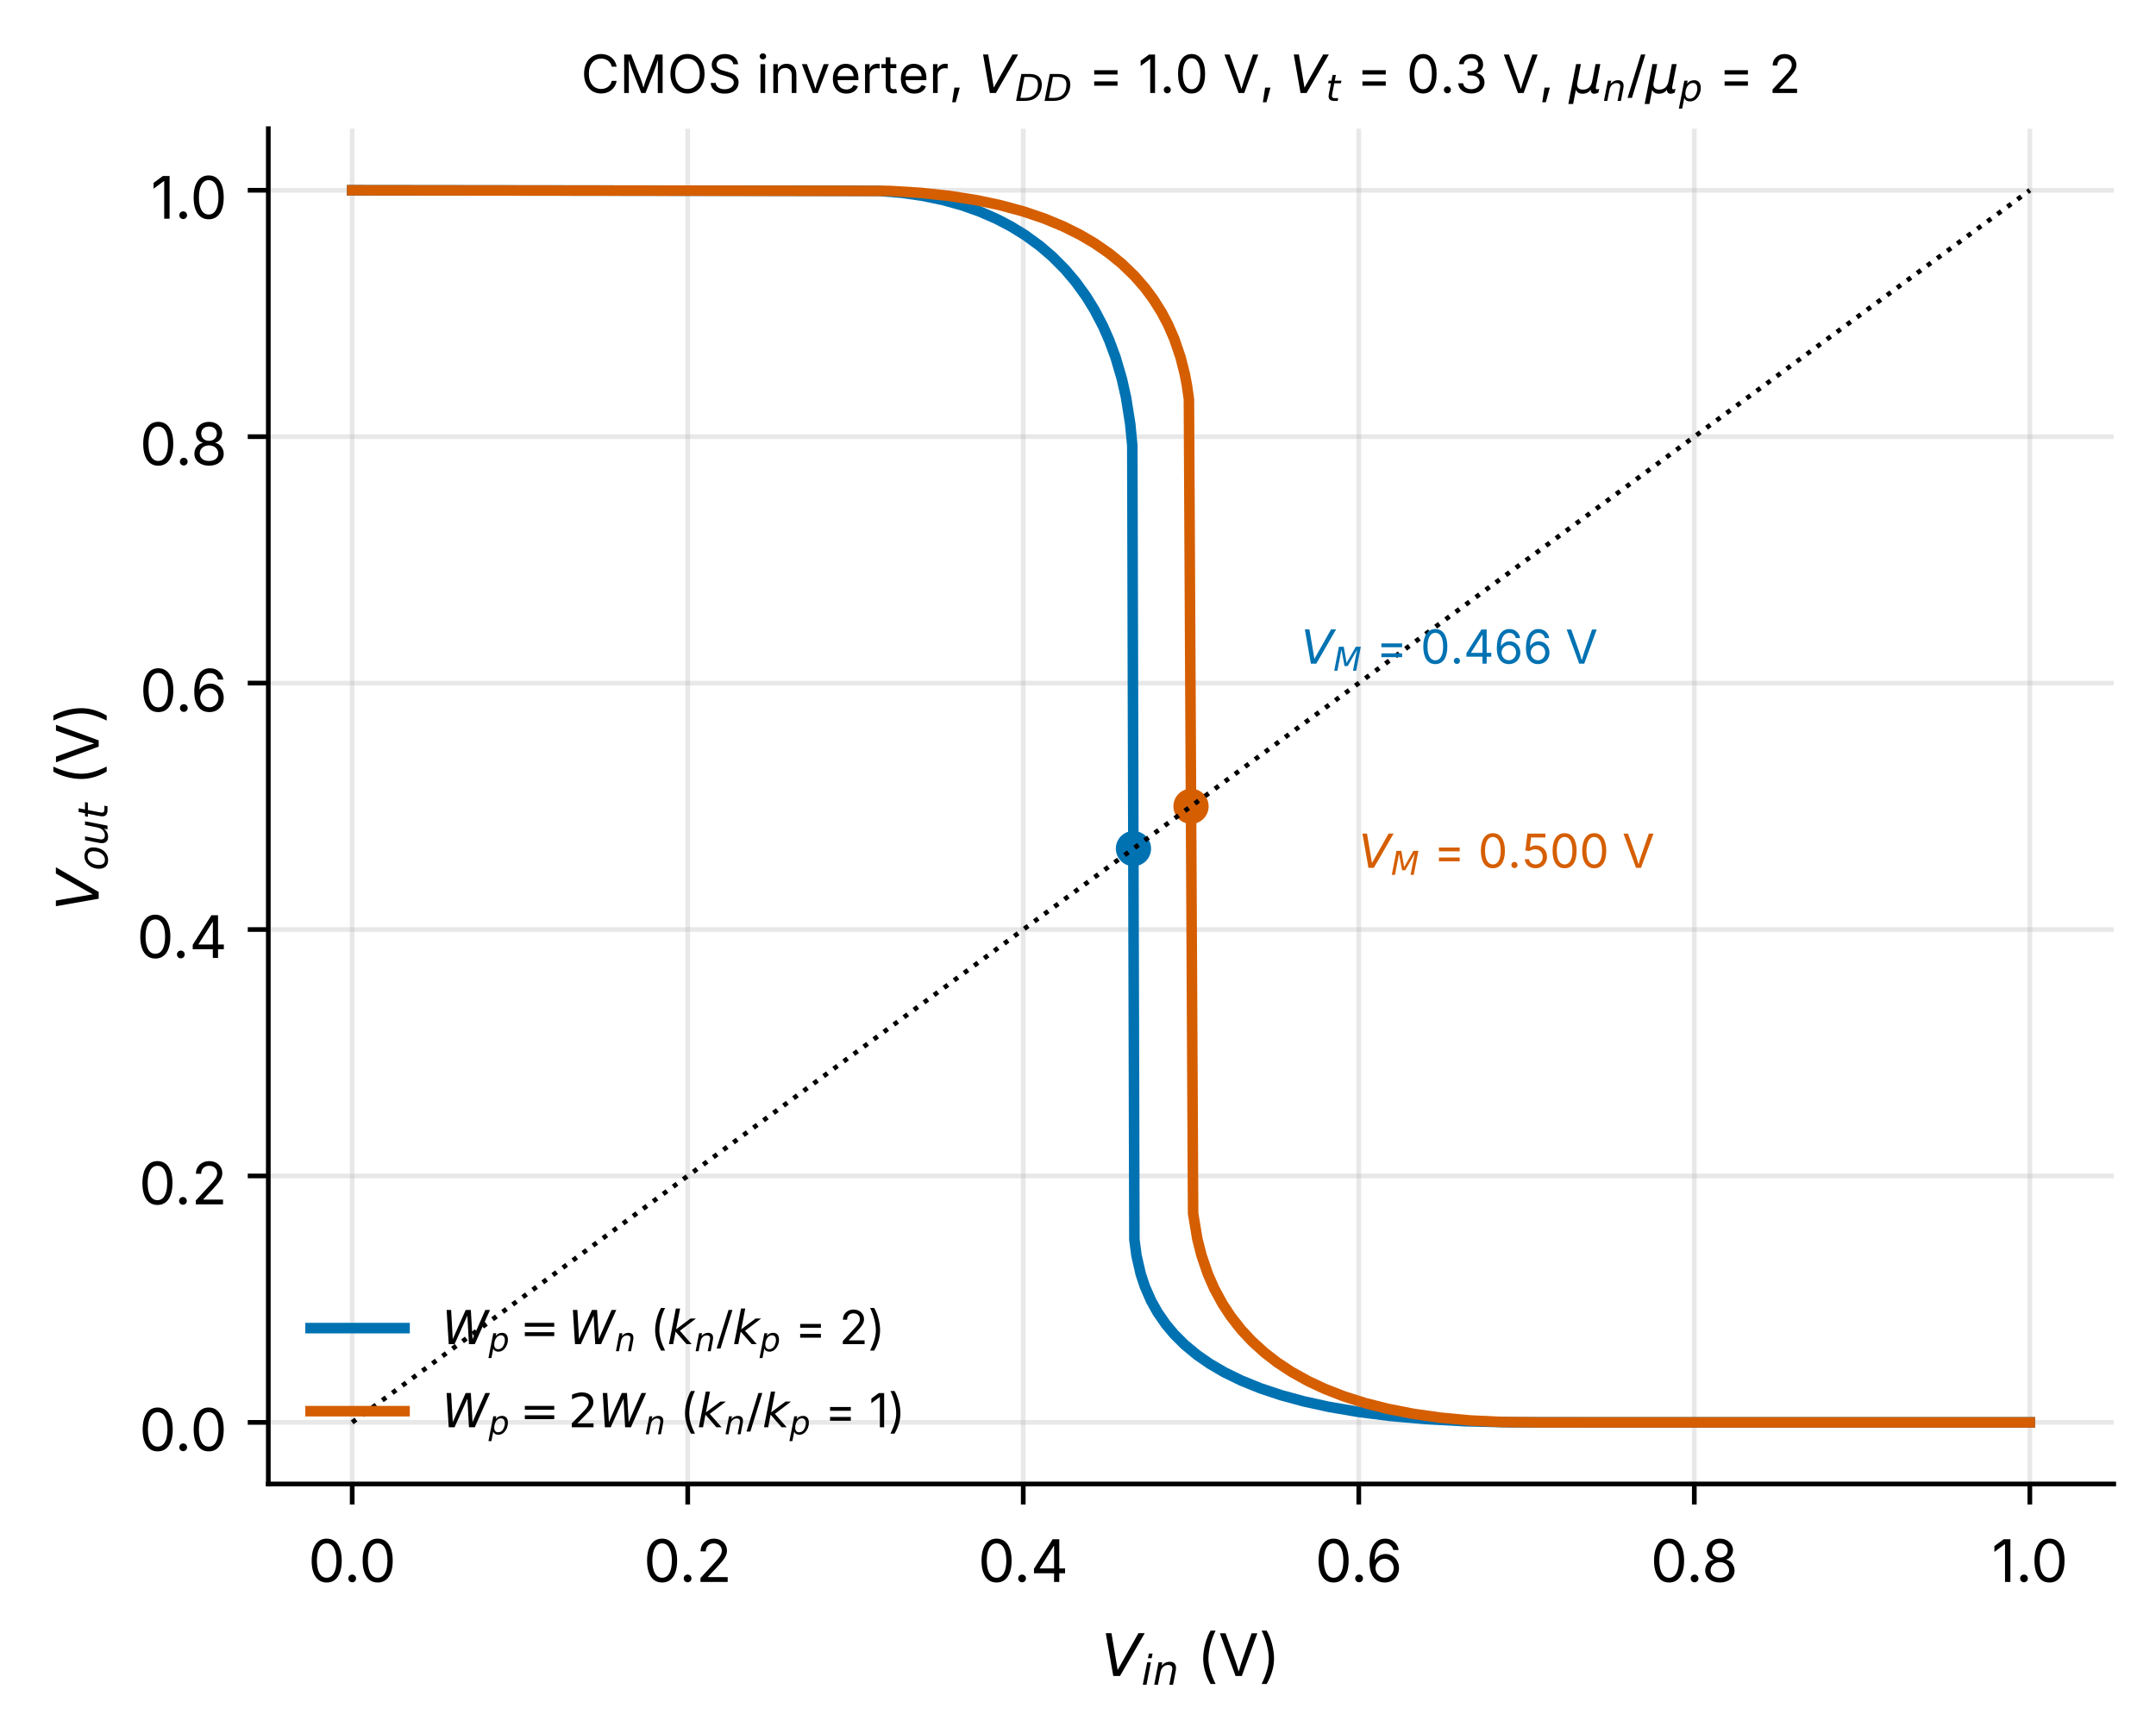
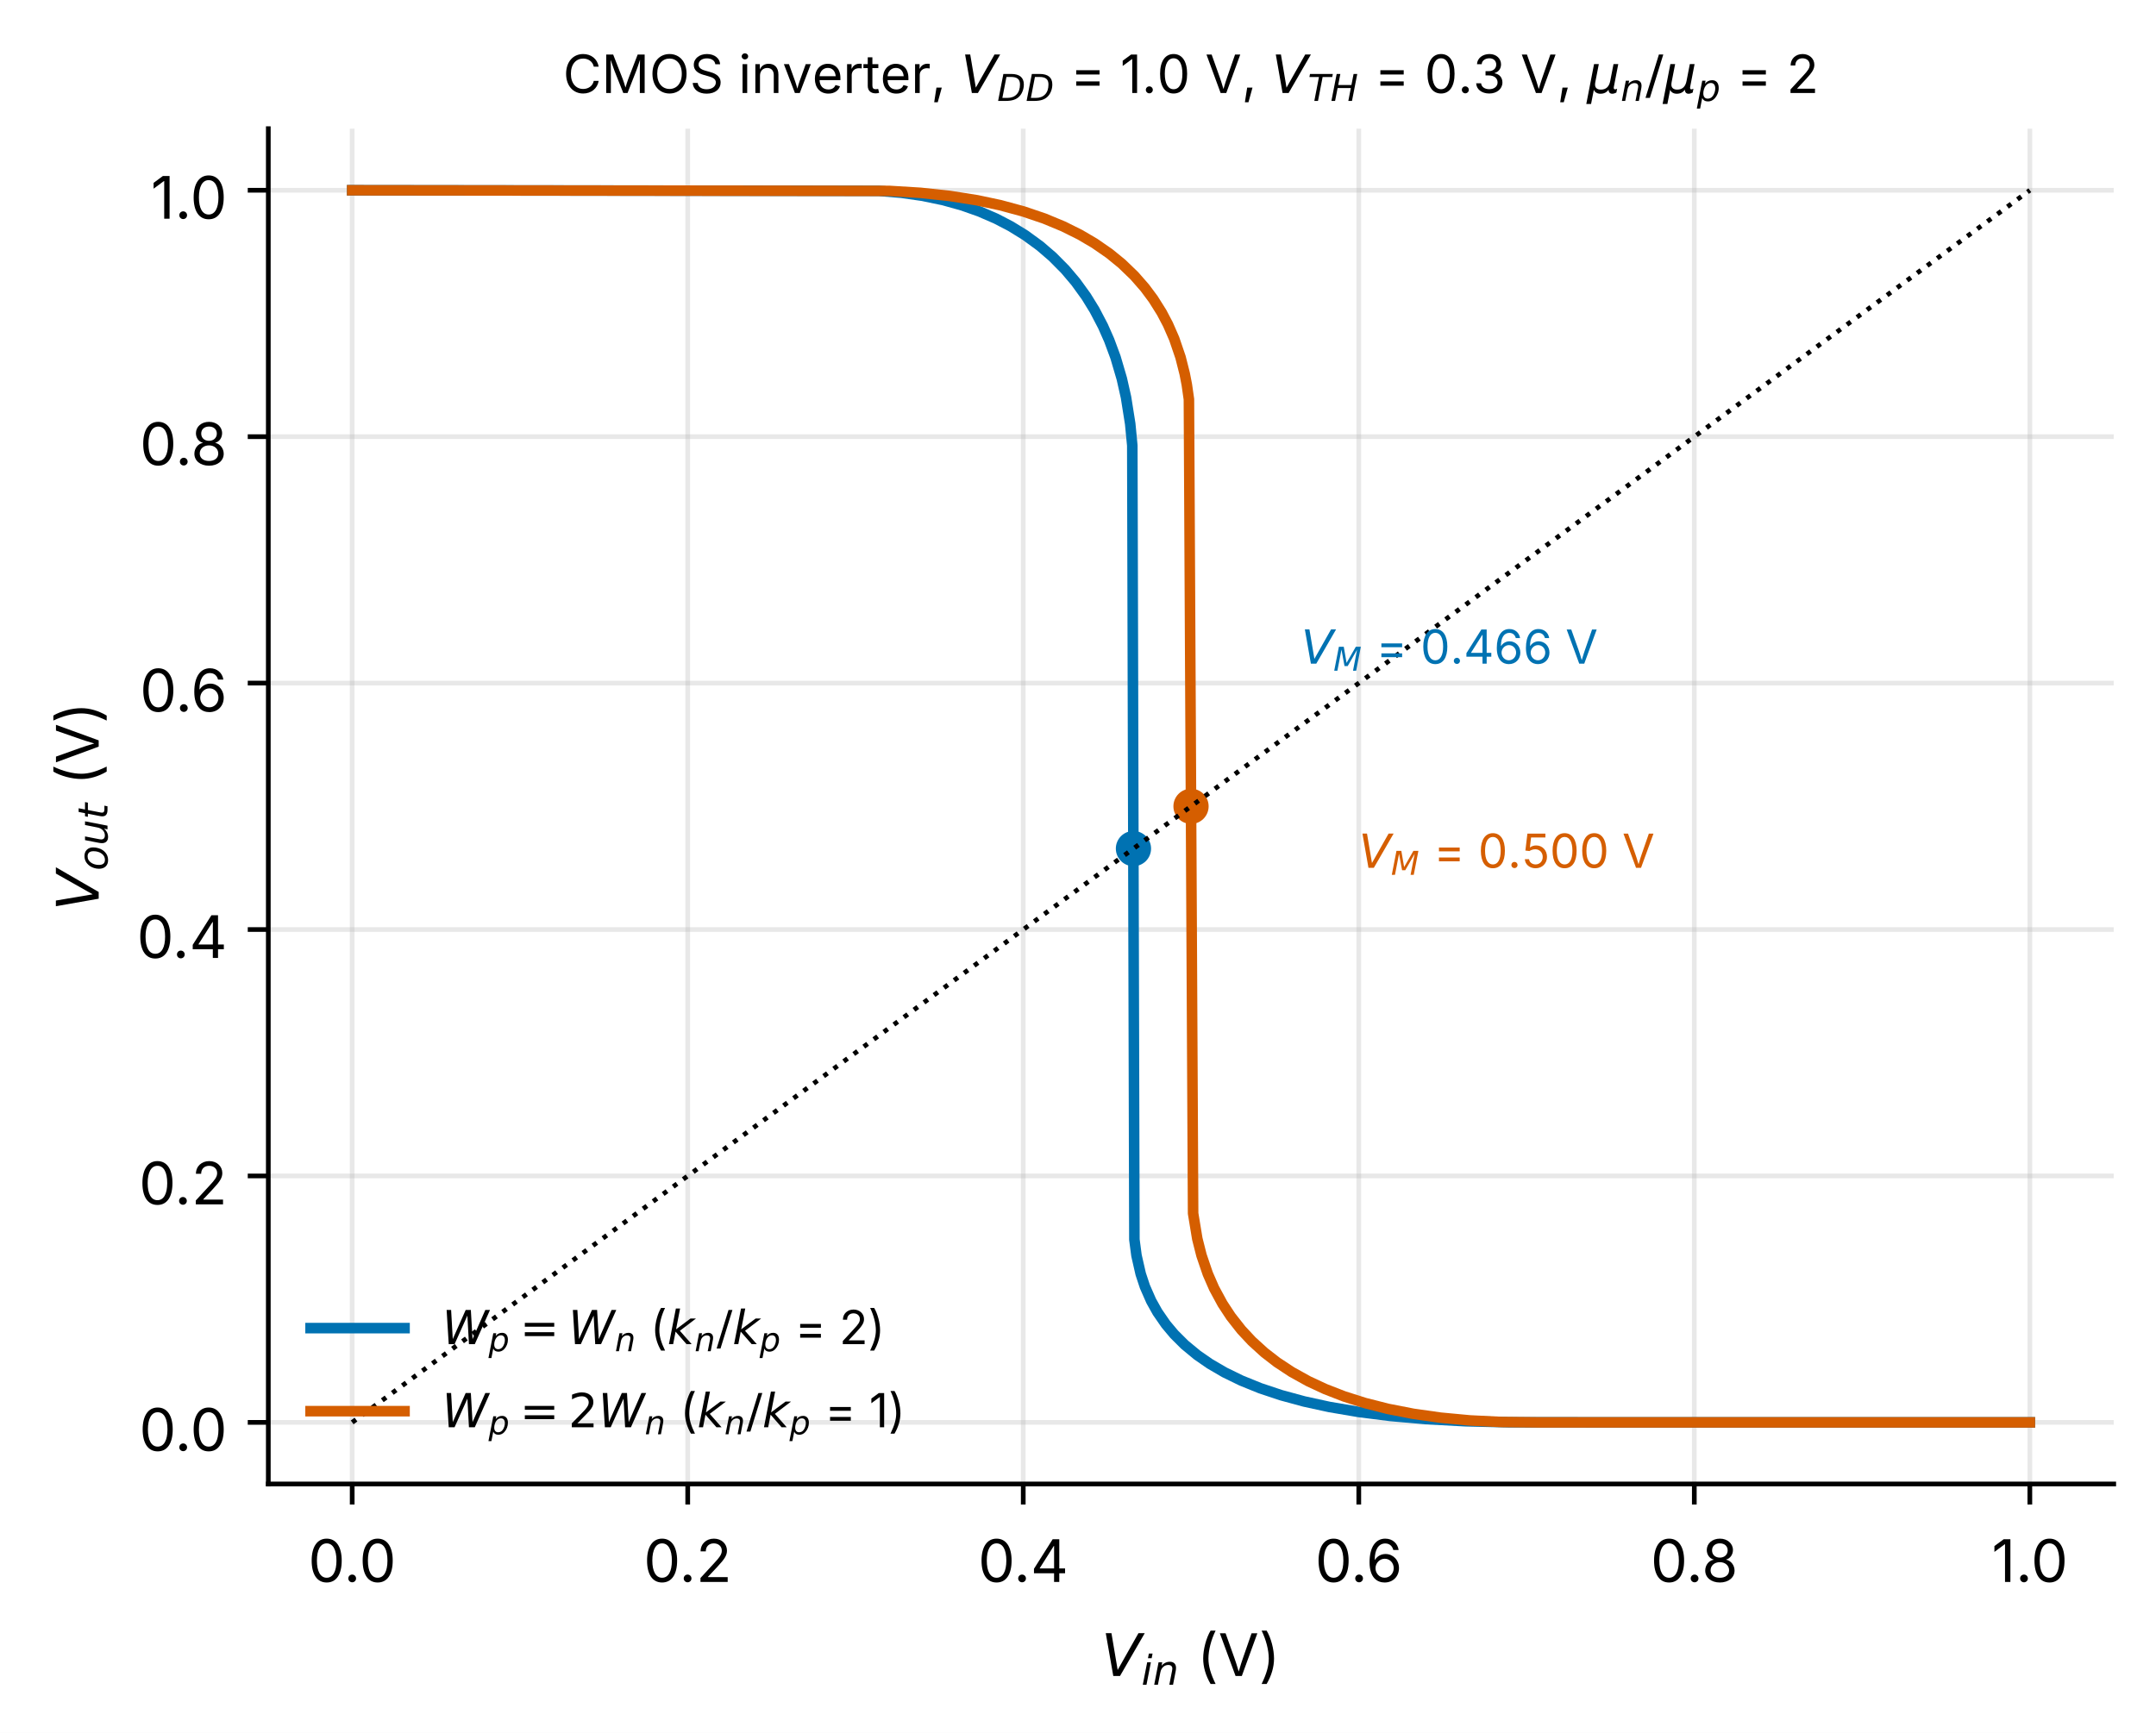
<svg xmlns="http://www.w3.org/2000/svg" xmlns:xlink="http://www.w3.org/1999/xlink" width="367.195pt" height="295.2pt" viewBox="0 0 367.195 295.2" version="1.1">
  <defs>
    <style type="text/css">*{stroke-linejoin: round; stroke-linecap: butt}</style>
  </defs>
  <g id="figure_1">
    <g id="patch_1">
      <path d="M 0 295.2  L 367.195 295.2  L 367.195 0  L 0 0  z " style="fill: #ffffff" />
    </g>
    <g id="axes_1">
      <g id="patch_2">
        <path d="M 45.696 252.801  L 359.995 252.801  L 359.995 21.919  L 45.696 21.919  z " style="fill: #ffffff" />
      </g>
      <g id="matplotlib.axis_1">
        <g id="xtick_1">
          <g id="line2d_1">
            <path d="M 59.983 252.801  L 59.983 21.919  " clip-path="url(#pdd24596308)" style="fill: none; stroke: #b0b0b0; stroke-opacity: 0.3; stroke-width: 0.8; stroke-linecap: square" />
          </g>
          <g id="line2d_2">
            <defs>
              <path id="m7f80b1f76c" d="M 0 0  L 0 3.5  " style="stroke: #000000; stroke-width: 0.8" />
            </defs>
            <g>
              <use xlink:href="#m7f80b1f76c" x="59.983" y="252.801" style="stroke: #000000; stroke-width: 0.8" />
            </g>
          </g>
          <g id="text_1">
            <g transform="translate(52.48589 269.4883) scale(0.1 -0.1)">
              <defs>
                <path id="Inter-Regular-53f" d="M 2019 -63  C 3059 -63 3656 809 3656 2325  C 3656 3834 3050 4719 2019 4719  C 988 4719 381 3834 381 2325  C 381 806 981 -63 2019 -63  z M 2019 456  C 1338 456 953 1144 953 2325  C 953 3509 1338 4203 2019 4203  C 2700 4203 3084 3513 3084 2325  C 3084 1144 2700 456 2019 456  z " transform="scale(0.015625)" />
                <path id="Inter-Regular-5e0" d="M 922 -41  C 1156 -41 1344 147 1344 381  C 1344 616 1156 803 922 803  C 688 803 500 616 500 381  C 500 147 688 -41 922 -41  z " transform="scale(0.015625)" />
              </defs>
              <use xlink:href="#Inter-Regular-53f" />
              <use xlink:href="#Inter-Regular-5e0" transform="translate(60.5625 0)" />
              <use xlink:href="#Inter-Regular-53f" transform="translate(86.84375 0)" />
            </g>
          </g>
        </g>
        <g id="xtick_2">
          <g id="line2d_3">
            <path d="M 117.128 252.801  L 117.128 21.919  " clip-path="url(#pdd24596308)" style="fill: none; stroke: #b0b0b0; stroke-opacity: 0.3; stroke-width: 0.8; stroke-linecap: square" />
          </g>
          <g id="line2d_4">
            <g>
              <use xlink:href="#m7f80b1f76c" x="117.128" y="252.801" style="stroke: #000000; stroke-width: 0.8" />
            </g>
          </g>
          <g id="text_2">
            <g transform="translate(109.6099 269.4883) scale(0.1 -0.1)">
              <defs>
                <path id="Inter-Regular-541" d="M 481 0  L 3447 0  L 3447 522  L 1300 522  L 1300 559  L 2319 1644  C 3141 2519 3369 2916 3369 3419  C 3369 4147 2778 4719 1947 4719  C 1119 4719 494 4159 494 3334  L 1063 3334  C 1063 3859 1400 4203 1931 4203  C 2428 4203 2806 3900 2806 3413  C 2806 2984 2544 2666 2028 2106  L 481 428  L 481 0  z " transform="scale(0.015625)" />
              </defs>
              <use xlink:href="#Inter-Regular-53f" />
              <use xlink:href="#Inter-Regular-5e0" transform="translate(60.5625 0)" />
              <use xlink:href="#Inter-Regular-541" transform="translate(89.375 0)" />
            </g>
          </g>
        </g>
        <g id="xtick_3">
          <g id="line2d_5">
            <path d="M 174.273 252.801  L 174.273 21.919  " clip-path="url(#pdd24596308)" style="fill: none; stroke: #b0b0b0; stroke-opacity: 0.3; stroke-width: 0.8; stroke-linecap: square" />
          </g>
          <g id="line2d_6">
            <g>
              <use xlink:href="#m7f80b1f76c" x="174.273" y="252.801" style="stroke: #000000; stroke-width: 0.8" />
            </g>
          </g>
          <g id="text_3">
            <g transform="translate(166.5745 269.4883) scale(0.1 -0.1)">
              <defs>
                <path id="Inter-Regular-544" d="M 375 947  L 2566 947  L 2566 0  L 3134 0  L 3134 947  L 3766 947  L 3766 1469  L 3134 1469  L 3134 4656  L 2413 4656  L 375 1431  L 375 947  z M 2569 1469  L 1009 1469  L 1009 1506  L 2531 3913  L 2569 3913  L 2569 1469  z " transform="scale(0.015625)" />
              </defs>
              <use xlink:href="#Inter-Regular-53f" />
              <use xlink:href="#Inter-Regular-5e0" transform="translate(60.5625 0)" />
              <use xlink:href="#Inter-Regular-544" transform="translate(89.375 0)" />
            </g>
          </g>
        </g>
        <g id="xtick_4">
          <g id="line2d_7">
            <path d="M 231.418 252.801  L 231.418 21.919  " clip-path="url(#pdd24596308)" style="fill: none; stroke: #b0b0b0; stroke-opacity: 0.3; stroke-width: 0.8; stroke-linecap: square" />
          </g>
          <g id="line2d_8">
            <g>
              <use xlink:href="#m7f80b1f76c" x="231.418" y="252.801" style="stroke: #000000; stroke-width: 0.8" />
            </g>
          </g>
          <g id="text_4">
            <g transform="translate(223.9751 269.4883) scale(0.1 -0.1)">
              <defs>
                <path id="Inter-Regular-547" d="M 2019 -63  C 2969 -63 3588 634 3588 1503  C 3588 2403 2925 3044 2128 3044  C 1644 3044 1231 2813 981 2425  L 944 2425  C 944 3544 1375 4194 2091 4194  C 2575 4194 2866 3888 2969 3484  L 3550 3484  C 3438 4216 2872 4719 2091 4719  C 1034 4719 381 3788 381 2150  C 381 434 1241 -63 2019 -63  z M 2019 459  C 1447 459 1028 947 1028 1497  C 1028 2041 1469 2528 2034 2528  C 2597 2528 3013 2072 3013 1503  C 3013 922 2578 459 2019 459  z " transform="scale(0.015625)" />
              </defs>
              <use xlink:href="#Inter-Regular-53f" />
              <use xlink:href="#Inter-Regular-5e0" transform="translate(60.5625 0)" />
              <use xlink:href="#Inter-Regular-547" transform="translate(86.84375 0)" />
            </g>
          </g>
        </g>
        <g id="xtick_5">
          <g id="line2d_9">
            <path d="M 288.563 252.801  L 288.563 21.919  " clip-path="url(#pdd24596308)" style="fill: none; stroke: #b0b0b0; stroke-opacity: 0.3; stroke-width: 0.8; stroke-linecap: square" />
          </g>
          <g id="line2d_10">
            <g>
              <use xlink:href="#m7f80b1f76c" x="288.563" y="252.801" style="stroke: #000000; stroke-width: 0.8" />
            </g>
          </g>
          <g id="text_5">
            <g transform="translate(281.114 269.4883) scale(0.1 -0.1)">
              <defs>
                <path id="Inter-Regular-549" d="M 1978 -63  C 2916 -63 3578 478 3578 1238  C 3578 1825 3175 2325 2669 2419  L 2669 2444  C 3109 2559 3403 2988 3403 3481  C 3403 4191 2794 4719 1978 4719  C 1150 4719 550 4191 550 3481  C 550 2988 838 2559 1291 2444  L 1291 2419  C 769 2325 381 1825 381 1238  C 381 478 1031 -63 1978 -63  z M 1978 453  C 1350 453 966 775 966 1269  C 966 1784 1391 2153 1978 2153  C 2553 2153 2984 1784 2984 1269  C 2984 775 2594 453 1978 453  z M 1978 2650  C 1475 2650 1125 2966 1125 3438  C 1125 3903 1463 4206 1978 4206  C 2484 4206 2828 3903 2828 3438  C 2828 2966 2469 2650 1978 2650  z " transform="scale(0.015625)" />
              </defs>
              <use xlink:href="#Inter-Regular-53f" />
              <use xlink:href="#Inter-Regular-5e0" transform="translate(60.5625 0)" />
              <use xlink:href="#Inter-Regular-549" transform="translate(87.125 0)" />
            </g>
          </g>
        </g>
        <g id="xtick_6">
          <g id="line2d_11">
            <path d="M 345.708 252.801  L 345.708 21.919  " clip-path="url(#pdd24596308)" style="fill: none; stroke: #b0b0b0; stroke-opacity: 0.3; stroke-width: 0.8; stroke-linecap: square" />
          </g>
          <g id="line2d_12">
            <g>
              <use xlink:href="#m7f80b1f76c" x="345.708" y="252.801" style="stroke: #000000; stroke-width: 0.8" />
            </g>
          </g>
          <g id="text_6">
            <g transform="translate(339.206 269.4883) scale(0.1 -0.1)">
              <defs>
                <path id="Inter-Regular-540" d="M 2041 4656  L 1313 4656  L 300 3909  L 300 3272  L 1425 4106  L 1456 4106  L 1456 0  L 2041 0  L 2041 4656  z " transform="scale(0.015625)" />
              </defs>
              <use xlink:href="#Inter-Regular-540" />
              <use xlink:href="#Inter-Regular-5e0" transform="translate(40.67188 0)" />
              <use xlink:href="#Inter-Regular-53f" transform="translate(66.95312 0)" />
            </g>
          </g>
        </g>
        <g id="text_7">
          <g transform="translate(187.5455 285.5879) scale(0.1 -0.1)">
            <defs>
              <path id="DejaVuSans-Oblique-39" d="M 1319 0  L 500 4666  L 1119 4666  L 1797 653  L 4063 4666  L 4750 4666  L 2053 0  L 1319 0  z " transform="scale(0.015625)" />
              <path id="DejaVuSans-Oblique-4c" d="M 1172 4863  L 1747 4863  L 1606 4134  L 1031 4134  L 1172 4863  z M 909 3500  L 1484 3500  L 800 0  L 225 0  L 909 3500  z " transform="scale(0.015625)" />
              <path id="DejaVuSans-Oblique-51" d="M 3566 2113  L 3156 0  L 2578 0  L 2988 2091  Q 3016 2238 3031 2350  Q 3047 2463 3047 2528  Q 3047 2791 2881 2937  Q 2716 3084 2419 3084  Q 1956 3084 1622 2776  Q 1288 2469 1184 1941  L 800 0  L 225 0  L 903 3500  L 1478 3500  L 1363 2950  Q 1603 3253 1940 3418  Q 2278 3584 2650 3584  Q 3113 3584 3367 3334  Q 3622 3084 3622 2631  Q 3622 2519 3608 2391  Q 3594 2263 3566 2113  z " transform="scale(0.015625)" />
              <path id="Inter-Regular-6eb" transform="scale(0.015625)" />
              <path id="Inter-Regular-59f" d="M 681 1897  C 681 984 956 31 1488 -872  L 2034 -872  C 1497 238 1253 1069 1253 1897  C 1253 2809 1550 3956 2034 4941  L 1488 4941  C 1019 4169 681 2913 681 1897  z " transform="scale(0.015625)" />
              <path id="Inter-Regular-1c9" d="M 1875 0  L 2559 0  L 4253 4656  L 3622 4656  L 2663 1894  C 2563 1606 2416 1163 2219 481  C 2025 1147 1875 1606 1772 1894  L 788 4656  L 163 4656  L 1875 0  z " transform="scale(0.015625)" />
              <path id="Inter-Regular-5a0" d="M 300 -872  L 847 -872  C 1369 16 1653 969 1653 1897  C 1653 2909 1316 4172 847 4941  L 300 4941  C 784 3956 1081 2809 1081 1897  C 1081 1094 853 269 300 -872  z " transform="scale(0.015625)" />
            </defs>
            <use xlink:href="#DejaVuSans-Oblique-39" transform="translate(0 0.796875)" />
            <use xlink:href="#DejaVuSans-Oblique-4c" transform="translate(68.4082 -14.20308) scale(0.7)" />
            <use xlink:href="#DejaVuSans-Oblique-51" transform="translate(87.85644 -14.20308) scale(0.7)" />
            <use xlink:href="#Inter-Regular-6eb" transform="translate(134.9561 0.796875)" />
            <use xlink:href="#Inter-Regular-59f" transform="translate(163.0811 0.796875)" />
            <use xlink:href="#Inter-Regular-1c9" transform="translate(199.5557 0.796875)" />
            <use xlink:href="#Inter-Regular-5a0" transform="translate(268.5498 0.796875)" />
          </g>
        </g>
      </g>
      <g id="matplotlib.axis_2">
        <g id="ytick_1">
          <g id="line2d_13">
            <path d="M 45.696 242.306  L 359.995 242.306  " clip-path="url(#pdd24596308)" style="fill: none; stroke: #b0b0b0; stroke-opacity: 0.3; stroke-width: 0.8; stroke-linecap: square" />
          </g>
          <g id="line2d_14">
            <defs>
              <path id="m507d4dd79a" d="M 0 0  L -3.5 0  " style="stroke: #000000; stroke-width: 0.8" />
            </defs>
            <g>
              <use xlink:href="#m507d4dd79a" x="45.696" y="242.306" style="stroke: #000000; stroke-width: 0.8" />
            </g>
          </g>
          <g id="text_8">
            <g transform="translate(23.70273 247.1499) scale(0.1 -0.1)">
              <use xlink:href="#Inter-Regular-53f" />
              <use xlink:href="#Inter-Regular-5e0" transform="translate(60.5625 0)" />
              <use xlink:href="#Inter-Regular-53f" transform="translate(86.84375 0)" />
            </g>
          </g>
        </g>
        <g id="ytick_2">
          <g id="line2d_15">
            <path d="M 45.696 200.328  L 359.995 200.328  " clip-path="url(#pdd24596308)" style="fill: none; stroke: #b0b0b0; stroke-opacity: 0.3; stroke-width: 0.8; stroke-linecap: square" />
          </g>
          <g id="line2d_16">
            <g>
              <use xlink:href="#m507d4dd79a" x="45.696" y="200.328" style="stroke: #000000; stroke-width: 0.8" />
            </g>
          </g>
          <g id="text_9">
            <g transform="translate(23.66055 205.1713) scale(0.1 -0.1)">
              <use xlink:href="#Inter-Regular-53f" />
              <use xlink:href="#Inter-Regular-5e0" transform="translate(60.5625 0)" />
              <use xlink:href="#Inter-Regular-541" transform="translate(89.375 0)" />
            </g>
          </g>
        </g>
        <g id="ytick_3">
          <g id="line2d_17">
            <path d="M 45.696 158.349  L 359.995 158.349  " clip-path="url(#pdd24596308)" style="fill: none; stroke: #b0b0b0; stroke-opacity: 0.3; stroke-width: 0.8; stroke-linecap: square" />
          </g>
          <g id="line2d_18">
            <g>
              <use xlink:href="#m507d4dd79a" x="45.696" y="158.349" style="stroke: #000000; stroke-width: 0.8" />
            </g>
          </g>
          <g id="text_10">
            <g transform="translate(23.29961 163.1928) scale(0.1 -0.1)">
              <use xlink:href="#Inter-Regular-53f" />
              <use xlink:href="#Inter-Regular-5e0" transform="translate(60.5625 0)" />
              <use xlink:href="#Inter-Regular-544" transform="translate(89.375 0)" />
            </g>
          </g>
        </g>
        <g id="ytick_4">
          <g id="line2d_19">
            <path d="M 45.696 116.37  L 359.995 116.37  " clip-path="url(#pdd24596308)" style="fill: none; stroke: #b0b0b0; stroke-opacity: 0.3; stroke-width: 0.8; stroke-linecap: square" />
          </g>
          <g id="line2d_20">
            <g>
              <use xlink:href="#m507d4dd79a" x="45.696" y="116.37" style="stroke: #000000; stroke-width: 0.8" />
            </g>
          </g>
          <g id="text_11">
            <g transform="translate(23.81055 121.2142) scale(0.1 -0.1)">
              <use xlink:href="#Inter-Regular-53f" />
              <use xlink:href="#Inter-Regular-5e0" transform="translate(60.5625 0)" />
              <use xlink:href="#Inter-Regular-547" transform="translate(86.84375 0)" />
            </g>
          </g>
        </g>
        <g id="ytick_5">
          <g id="line2d_21">
            <path d="M 45.696 74.392  L 359.995 74.392  " clip-path="url(#pdd24596308)" style="fill: none; stroke: #b0b0b0; stroke-opacity: 0.3; stroke-width: 0.8; stroke-linecap: square" />
          </g>
          <g id="line2d_22">
            <g>
              <use xlink:href="#m507d4dd79a" x="45.696" y="74.392" style="stroke: #000000; stroke-width: 0.8" />
            </g>
          </g>
          <g id="text_12">
            <g transform="translate(23.79805 79.23569) scale(0.1 -0.1)">
              <use xlink:href="#Inter-Regular-53f" />
              <use xlink:href="#Inter-Regular-5e0" transform="translate(60.5625 0)" />
              <use xlink:href="#Inter-Regular-549" transform="translate(87.125 0)" />
            </g>
          </g>
        </g>
        <g id="ytick_6">
          <g id="line2d_23">
            <path d="M 45.696 32.413  L 359.995 32.413  " clip-path="url(#pdd24596308)" style="fill: none; stroke: #b0b0b0; stroke-opacity: 0.3; stroke-width: 0.8; stroke-linecap: square" />
          </g>
          <g id="line2d_24">
            <g>
              <use xlink:href="#m507d4dd79a" x="45.696" y="32.413" style="stroke: #000000; stroke-width: 0.8" />
            </g>
          </g>
          <g id="text_13">
            <g transform="translate(25.6918 37.25714) scale(0.1 -0.1)">
              <use xlink:href="#Inter-Regular-540" />
              <use xlink:href="#Inter-Regular-5e0" transform="translate(40.67188 0)" />
              <use xlink:href="#Inter-Regular-53f" transform="translate(66.95312 0)" />
            </g>
          </g>
        </g>
        <g id="text_14">
          <g transform="translate(16.8875 155.1598) rotate(-90) scale(0.1 -0.1)">
            <defs>
              <path id="DejaVuSans-Oblique-52" d="M 1625 -91  Q 1009 -91 651 289  Q 294 669 294 1325  Q 294 1706 417 2101  Q 541 2497 738 2766  Q 1047 3184 1428 3384  Q 1809 3584 2291 3584  Q 2888 3584 3255 3212  Q 3622 2841 3622 2241  Q 3622 1825 3500 1412  Q 3378 1000 3181 728  Q 2875 309 2494 109  Q 2113 -91 1625 -91  z M 891 1344  Q 891 869 1089 633  Q 1288 397 1691 397  Q 2269 397 2648 901  Q 3028 1406 3028 2181  Q 3028 2634 2825 2865  Q 2622 3097 2228 3097  Q 1903 3097 1650 2945  Q 1397 2794 1197 2484  Q 1050 2253 970 1956  Q 891 1659 891 1344  z " transform="scale(0.015625)" />
              <path id="DejaVuSans-Oblique-58" d="M 428 1388  L 838 3500  L 1416 3500  L 1006 1409  Q 975 1256 961 1147  Q 947 1038 947 966  Q 947 700 1109 554  Q 1272 409 1569 409  Q 2031 409 2368 721  Q 2706 1034 2809 1563  L 3194 3500  L 3769 3500  L 3091 0  L 2516 0  L 2631 550  Q 2388 244 2052 76  Q 1716 -91 1338 -91  Q 878 -91 622 161  Q 366 413 366 863  Q 366 956 381 1097  Q 397 1238 428 1388  z " transform="scale(0.015625)" />
              <path id="DejaVuSans-Oblique-57" d="M 2706 3500  L 2619 3053  L 1472 3053  L 1100 1153  Q 1081 1047 1072 975  Q 1063 903 1063 863  Q 1063 663 1183 572  Q 1303 481 1569 481  L 2150 481  L 2053 0  L 1503 0  Q 991 0 739 200  Q 488 400 488 806  Q 488 878 497 964  Q 506 1050 525 1153  L 897 3053  L 409 3053  L 500 3500  L 978 3500  L 1172 4494  L 1747 4494  L 1556 3500  L 2706 3500  z " transform="scale(0.015625)" />
            </defs>
            <use xlink:href="#DejaVuSans-Oblique-39" transform="translate(0 0.796875)" />
            <use xlink:href="#DejaVuSans-Oblique-52" transform="translate(68.4082 -14.20308) scale(0.7)" />
            <use xlink:href="#DejaVuSans-Oblique-58" transform="translate(111.2354 -14.20308) scale(0.7)" />
            <use xlink:href="#DejaVuSans-Oblique-57" transform="translate(155.6006 -14.20308) scale(0.7)" />
            <use xlink:href="#Inter-Regular-6eb" transform="translate(185.7812 0.796875)" />
            <use xlink:href="#Inter-Regular-59f" transform="translate(213.9062 0.796875)" />
            <use xlink:href="#Inter-Regular-1c9" transform="translate(250.3809 0.796875)" />
            <use xlink:href="#Inter-Regular-5a0" transform="translate(319.375 0.796875)" />
          </g>
        </g>
      </g>
      <g id="line2d_25">
        <path d="M 59.983 32.413  L 149.629 32.516  L 153.558 32.841  L 157.129 33.352  L 160.701 34.098  L 163.915 34.998  L 166.773 36.007  L 169.63 37.244  L 172.13 38.545  L 174.63 40.085  L 177.13 41.912  L 179.273 43.756  L 181.416 45.919  L 183.202 48.029  L 184.988 50.499  L 186.416 52.816  L 187.845 55.548  L 188.916 57.972  L 189.988 60.868  L 191.059 64.515  L 191.774 67.686  L 192.488 72.187  L 192.845 75.895  L 193.202 211.163  L 193.559 213.879  L 194.274 217.014  L 194.988 219.171  L 196.06 221.614  L 197.131 223.532  L 198.56 225.602  L 199.988 227.306  L 201.774 229.084  L 203.917 230.854  L 206.06 232.336  L 208.56 233.794  L 211.417 235.188  L 214.632 236.491  L 218.203 237.682  L 222.132 238.75  L 226.418 239.684  L 231.418 240.532  L 236.775 241.21  L 242.847 241.748  L 249.633 242.116  L 257.133 242.293  L 271.063 242.306  L 345.708 242.306  L 345.708 242.306  " clip-path="url(#pdd24596308)" style="fill: none; stroke: #0072b2; stroke-width: 1.8; stroke-linecap: square" />
      </g>
      <g id="line2d_26">
        <defs>
          <path id="m48a058c279" d="M 0 2.5  C 0.663 2.5 1.299 2.237 1.768 1.768  C 2.237 1.299 2.5 0.663 2.5 0  C 2.5 -0.663 2.237 -1.299 1.768 -1.768  C 1.299 -2.237 0.663 -2.5 0 -2.5  C -0.663 -2.5 -1.299 -2.237 -1.768 -1.768  C -2.237 -1.299 -2.5 -0.663 -2.5 0  C -2.5 0.663 -2.237 1.299 -1.768 1.768  C -1.299 2.237 -0.663 2.5 0 2.5  z " style="stroke: #0072b2" />
        </defs>
        <g clip-path="url(#pdd24596308)">
          <use xlink:href="#m48a058c279" x="193.041" y="144.562" style="fill: #0072b2; stroke: #0072b2" />
        </g>
      </g>
      <g id="line2d_27">
        <path d="M 59.983 32.413  L 151.415 32.524  L 156.772 32.851  L 161.772 33.386  L 166.416 34.119  L 170.344 34.951  L 174.273 36.015  L 177.845 37.225  L 181.059 38.557  L 183.916 39.976  L 186.416 41.444  L 188.916 43.174  L 191.059 44.921  L 193.202 46.987  L 194.988 49.032  L 196.417 50.954  L 197.845 53.23  L 198.917 55.264  L 199.988 57.717  L 201.06 60.862  L 201.774 63.683  L 202.131 65.53  L 202.488 68.017  L 203.203 206.703  L 203.917 211.037  L 204.631 213.857  L 205.703 217.002  L 206.774 219.455  L 208.203 222.099  L 209.632 224.274  L 211.417 226.547  L 213.203 228.462  L 215.346 230.412  L 217.489 232.071  L 219.989 233.719  L 222.846 235.305  L 225.704 236.635  L 228.918 237.885  L 232.49 239.021  L 236.418 240.017  L 240.704 240.853  L 245.347 241.511  L 250.347 241.979  L 255.705 242.245  L 261.776 242.306  L 345.708 242.306  L 345.708 242.306  " clip-path="url(#pdd24596308)" style="fill: none; stroke: #d55e00; stroke-width: 1.8; stroke-linecap: square" />
      </g>
      <g id="line2d_28">
        <defs>
          <path id="m8294dfbb32" d="M 0 2.5  C 0.663 2.5 1.299 2.237 1.768 1.768  C 2.237 1.299 2.5 0.663 2.5 0  C 2.5 -0.663 2.237 -1.299 1.768 -1.768  C 1.299 -2.237 0.663 -2.5 0 -2.5  C -0.663 -2.5 -1.299 -2.237 -1.768 -1.768  C -2.237 -1.299 -2.5 -0.663 -2.5 0  C -2.5 0.663 -2.237 1.299 -1.768 1.768  C -1.299 2.237 -0.663 2.5 0 2.5  z " style="stroke: #d55e00" />
        </defs>
        <g clip-path="url(#pdd24596308)">
          <use xlink:href="#m8294dfbb32" x="202.846" y="137.36" style="fill: #d55e00; stroke: #d55e00" />
        </g>
      </g>
      <g id="line2d_29">
        <path d="M 59.983 242.306  L 345.708 32.413  " clip-path="url(#pdd24596308)" style="fill: none; stroke-dasharray: 0.8,1.32; stroke-dashoffset: 0; stroke: #000000; stroke-width: 0.8" />
      </g>
      <g id="patch_3">
        <path d="M 45.696 252.801  L 45.696 21.919  " style="fill: none; stroke: #000000; stroke-width: 0.8; stroke-linejoin: miter; stroke-linecap: square" />
      </g>
      <g id="patch_4">
        <path d="M 45.696 252.801  L 359.995 252.801  " style="fill: none; stroke: #000000; stroke-width: 0.8; stroke-linejoin: miter; stroke-linecap: square" />
      </g>
      <g id="text_15">
        <g style="fill: #0072b2" transform="translate(221.6135 113.0782) scale(0.08 -0.08)">
          <defs>
            <path id="DejaVuSans-Oblique-30" d="M 1081 4666  L 2028 4666  L 2572 1522  L 4378 4666  L 5350 4666  L 4441 0  L 3828 0  L 4622 4091  L 2791 897  L 2175 897  L 1581 4103  L 788 0  L 172 0  L 1081 4666  z " transform="scale(0.015625)" />
            <path id="Inter-Regular-5f2" d="M 706 884  L 3531 884  L 3531 1403  L 706 1403  L 706 884  z M 706 2241  L 3531 2241  L 3531 2759  L 706 2759  L 706 2241  z " transform="scale(0.015625)" />
          </defs>
          <use xlink:href="#DejaVuSans-Oblique-39" transform="translate(0 0.265625)" />
          <use xlink:href="#DejaVuSans-Oblique-30" transform="translate(68.4082 -14.73433) scale(0.7)" />
          <use xlink:href="#Inter-Regular-6eb" transform="translate(131.5381 0.265625)" />
          <use xlink:href="#Inter-Regular-5f2" transform="translate(159.6631 0.265625)" />
          <use xlink:href="#Inter-Regular-6eb" transform="translate(225.8252 0.265625)" />
          <use xlink:href="#Inter-Regular-53f" transform="translate(253.9502 0.265625)" />
          <use xlink:href="#Inter-Regular-5e0" transform="translate(317.0361 0.265625)" />
          <use xlink:href="#Inter-Regular-544" transform="translate(345.8447 0.265625)" />
          <use xlink:href="#Inter-Regular-547" transform="translate(410.4443 0.265625)" />
          <use xlink:href="#Inter-Regular-547" transform="translate(472.4561 0.265625)" />
          <use xlink:href="#Inter-Regular-6eb" transform="translate(534.4678 0.265625)" />
          <use xlink:href="#Inter-Regular-1c9" transform="translate(562.5928 0.265625)" />
        </g>
      </g>
      <g id="text_16">
        <g style="fill: #d55e00" transform="translate(231.4181 147.8544) scale(0.08 -0.08)">
          <defs>
            <path id="Inter-Regular-545" d="M 1956 -63  C 2853 -63 3509 594 3509 1488  C 3509 2388 2881 3047 2028 3047  C 1706 3047 1397 2934 1206 2775  L 1181 2775  L 1341 4134  L 3291 4134  L 3291 4656  L 841 4656  L 566 2350  L 1122 2281  C 1306 2422 1631 2525 1919 2525  C 2503 2525 2928 2078 2928 1478  C 2928 888 2519 459 1956 459  C 1488 459 1106 759 1069 1175  L 494 1175  C 525 463 1138 -63 1956 -63  z " transform="scale(0.015625)" />
          </defs>
          <use xlink:href="#DejaVuSans-Oblique-39" transform="translate(0 0.265625)" />
          <use xlink:href="#DejaVuSans-Oblique-30" transform="translate(68.4082 -14.73433) scale(0.7)" />
          <use xlink:href="#Inter-Regular-6eb" transform="translate(131.5381 0.265625)" />
          <use xlink:href="#Inter-Regular-5f2" transform="translate(159.6631 0.265625)" />
          <use xlink:href="#Inter-Regular-6eb" transform="translate(225.8252 0.265625)" />
          <use xlink:href="#Inter-Regular-53f" transform="translate(253.9502 0.265625)" />
          <use xlink:href="#Inter-Regular-5e0" transform="translate(317.0361 0.265625)" />
          <use xlink:href="#Inter-Regular-545" transform="translate(345.8447 0.265625)" />
          <use xlink:href="#Inter-Regular-53f" transform="translate(406.6357 0.265625)" />
          <use xlink:href="#Inter-Regular-53f" transform="translate(469.7217 0.265625)" />
          <use xlink:href="#Inter-Regular-6eb" transform="translate(532.8076 0.265625)" />
          <use xlink:href="#Inter-Regular-1c9" transform="translate(560.9326 0.265625)" />
        </g>
      </g>
      <g id="text_17">
-         <g transform="translate(98.94054 15.91875) scale(0.09 -0.09)">
+         <g transform="translate(95.88054 15.91875) scale(0.09 -0.09)">
          <defs>
            <path id="Inter-Regular-49" d="M 2447 -63  C 3400 -63 4163 519 4325 1466  L 3731 1466  C 3600 831 3056 488 2447 488  C 1613 488 959 1134 959 2325  C 959 3519 1609 4169 2447 4169  C 3053 4169 3600 3828 3731 3191  L 4325 3191  C 4159 4150 3391 4719 2447 4719  C 1253 4719 381 3803 381 2325  C 381 850 1253 -63 2447 -63  z " transform="scale(0.015625)" />
            <path id="Inter-Regular-125" d="M 563 0  L 1128 0  L 1128 2659  C 1128 3019 1116 3569 1106 4013  C 1291 3466 1472 2922 1575 2659  L 2631 0  L 3147 0  L 4188 2659  C 4294 2931 4488 3491 4656 4022  C 4644 3538 4634 3003 4634 2659  L 4634 0  L 5219 0  L 5219 4656  L 4372 4656  L 3241 1719  C 3150 1484 3006 1025 2897 659  C 2788 1038 2641 1494 2553 1719  L 1406 4656  L 563 4656  L 563 0  z " transform="scale(0.015625)" />
            <path id="Inter-Regular-142" d="M 2450 -63  C 3644 -63 4513 850 4513 2325  C 4513 3803 3644 4719 2450 4719  C 1256 4719 381 3803 381 2325  C 381 850 1256 -63 2450 -63  z M 2450 488  C 1613 488 959 1138 959 2325  C 959 3519 1613 4169 2450 4169  C 3281 4169 3934 3522 3934 2325  C 3934 1134 3281 488 2450 488  z " transform="scale(0.015625)" />
            <path id="Inter-Regular-18e" d="M 2053 -81  C 3128 -81 3744 506 3744 1269  C 3744 2138 2925 2419 2425 2556  L 1959 2684  C 1619 2778 1072 2950 1072 3438  C 1072 3875 1472 4194 2075 4194  C 2628 4194 3047 3934 3100 3481  L 3681 3481  C 3653 4184 3013 4719 2094 4719  C 1194 4719 494 4197 494 3409  C 494 2791 931 2406 1681 2194  L 2244 2034  C 2741 1894 3166 1728 3166 1278  C 3166 781 2684 450 2053 450  C 1506 450 1019 691 972 1219  L 363 1219  C 416 438 1044 -81 2053 -81  z " transform="scale(0.015625)" />
            <path id="Inter-Regular-2b2" d="M 494 0  L 1056 0  L 1056 3494  L 494 3494  L 494 0  z M 778 4066  C 994 4066 1172 4231 1172 4438  C 1172 4644 994 4809 778 4809  C 566 4809 388 4644 388 4438  C 388 4231 566 4066 778 4066  z " transform="scale(0.015625)" />
            <path id="Inter-Regular-307" d="M 1056 2094  C 1056 2691 1434 3031 1938 3031  C 2425 3031 2725 2709 2725 2172  L 2725 0  L 3288 0  L 3288 2219  C 3288 3103 2813 3538 2106 3538  C 1638 3538 1263 3341 1038 2847  L 1034 3494  L 494 3494  L 494 0  L 1056 0  L 1056 2094  z " transform="scale(0.015625)" />
            <path id="Inter-Regular-3d6" d="M 1503 0  L 2094 0  L 3428 3494  L 2813 3494  L 2069 1422  C 1959 1119 1878 813 1800 522  C 1719 813 1638 1119 1528 1422  L 784 3494  L 169 3494  L 1503 0  z " transform="scale(0.015625)" />
            <path id="Inter-Regular-267" d="M 1963 -75  C 2678 -75 3200 284 3363 813  L 2819 963  C 2688 606 2378 425 1966 425  C 1347 425 922 825 894 1556  L 3419 1556  L 3419 1791  C 3419 3081 2638 3538 1897 3538  C 944 3538 325 2791 325 1719  C 325 644 950 -75 1963 -75  z M 897 2031  C 931 2566 1297 3038 1897 3038  C 2472 3038 2794 2625 2847 2031  L 897 2031  z " transform="scale(0.015625)" />
            <path id="Inter-Regular-356" d="M 494 0  L 1056 0  L 1056 2188  C 1056 2659 1425 3000 1928 3000  C 2078 3000 2231 2975 2266 2969  L 2266 3534  C 2200 3538 2063 3544 1981 3544  C 1566 3544 1203 3309 1075 2956  L 1038 2956  L 1038 3494  L 494 3494  L 494 0  z " transform="scale(0.015625)" />
            <path id="Inter-Regular-37b" d="M 1869 3494  L 1150 3494  L 1150 4325  L 588 4325  L 588 3494  L 63 3494  L 63 3013  L 588 3013  L 588 863  C 588 291 944 -44 1547 -44  C 1691 -44 1850 -22 1966 19  L 1850 494  C 1756 475 1634 456 1563 456  C 1266 456 1150 594 1150 906  L 1150 3013  L 1869 3013  L 1869 3494  z " transform="scale(0.015625)" />
            <path id="Inter-Regular-5df" d="M 400 -1122  L 831 -1122  L 1319 650  L 675 650  L 400 -1122  z " transform="scale(0.015625)" />
            <path id="DejaVuSans-Oblique-27" d="M 1081 4666  L 2438 4666  Q 3519 4666 4070 4208  Q 4622 3750 4622 2847  Q 4622 2250 4412 1698  Q 4203 1147 3834 769  Q 3463 381 2891 190  Q 2319 0 1538 0  L 172 0  L 1081 4666  z M 1613 4147  L 909 519  L 1734 519  Q 2794 519 3375 1128  Q 3956 1738 3956 2847  Q 3956 3519 3581 3833  Q 3206 4147 2406 4147  L 1613 4147  z " transform="scale(0.015625)" />
+             <path id="DejaVuSans-Oblique-37" d="M 378 4666  L 4325 4666  L 4225 4134  L 2559 4134  L 1759 0  L 1125 0  L 1925 4134  L 275 4134  L 378 4666  z " transform="scale(0.015625)" />
+             <path id="DejaVuSans-Oblique-2b" d="M 1081 4666  L 1716 4666  L 1344 2753  L 3634 2753  L 4006 4666  L 4641 4666  L 3731 0  L 3097 0  L 3531 2222  L 1241 2222  L 806 0  L 172 0  L 1081 4666  z " transform="scale(0.015625)" />
            <path id="Inter-Regular-543" d="M 1984 -63  C 2897 -63 3572 503 3572 1266  C 3572 1853 3225 2284 2631 2381  L 2631 2419  C 3106 2559 3403 2944 3403 3469  C 3403 4131 2872 4719 2003 4719  C 1184 4719 516 4216 491 3484  L 1063 3484  C 1081 3938 1516 4203 1991 4203  C 2497 4203 2822 3900 2822 3438  C 2822 2956 2447 2644 1903 2644  L 1525 2644  L 1525 2128  L 1903 2128  C 2594 2128 2984 1775 2984 1272  C 2984 788 2559 459 1975 459  C 1444 459 1025 731 991 1175  L 391 1175  C 422 438 1072 -63 1984 -63  z " transform="scale(0.015625)" />
            <path id="DejaVuSans-Oblique-350" d="M -84 -1331  L 856 3500  L 1434 3500  L 1009 1322  Q 997 1256 987 1175  Q 978 1094 978 1013  Q 978 722 1161 565  Q 1344 409 1684 409  Q 2147 409 2431 671  Q 2716 934 2816 1459  L 3213 3500  L 3788 3500  L 3266 809  Q 3253 750 3248 706  Q 3244 663 3244 628  Q 3244 531 3283 486  Q 3322 441 3406 441  Q 3438 441 3492 456  Q 3547 472 3647 513  L 3559 50  Q 3422 -19 3297 -55  Q 3172 -91 3053 -91  Q 2847 -91 2730 40  Q 2613 172 2613 403  Q 2438 153 2195 31  Q 1953 -91 1625 -91  Q 1334 -91 1117 43  Q 900 178 831 397  L 494 -1331  L -84 -1331  z " transform="scale(0.015625)" />
            <path id="DejaVuSans-12" d="M 1625 4666  L 2156 4666  L 531 -594  L 0 -594  L 1625 4666  z " transform="scale(0.015625)" />
            <path id="DejaVuSans-Oblique-53" d="M 3175 2156  Q 3175 2616 2975 2859  Q 2775 3103 2400 3103  Q 2144 3103 1911 2972  Q 1678 2841 1497 2591  Q 1319 2344 1212 1994  Q 1106 1644 1106 1300  Q 1106 863 1306 627  Q 1506 391 1875 391  Q 2147 391 2380 519  Q 2613 647 2778 891  Q 2956 1147 3065 1494  Q 3175 1841 3175 2156  z M 1394 2969  Q 1625 3272 1939 3428  Q 2253 3584 2638 3584  Q 3175 3584 3472 3232  Q 3769 2881 3769 2247  Q 3769 1728 3584 1258  Q 3400 788 3053 416  Q 2822 169 2531 39  Q 2241 -91 1919 -91  Q 1547 -91 1294 64  Q 1041 219 916 525  L 556 -1331  L -19 -1331  L 922 3500  L 1497 3500  L 1394 2969  z " transform="scale(0.015625)" />
          </defs>
          <use xlink:href="#Inter-Regular-49" transform="translate(0 0.859375)" />
          <use xlink:href="#Inter-Regular-125" transform="translate(73.04688 0.859375)" />
          <use xlink:href="#Inter-Regular-142" transform="translate(163.3789 0.859375)" />
          <use xlink:href="#Inter-Regular-18e" transform="translate(239.8438 0.859375)" />
          <use xlink:href="#Inter-Regular-6eb" transform="translate(304.0039 0.859375)" />
          <use xlink:href="#Inter-Regular-2b2" transform="translate(332.1289 0.859375)" />
          <use xlink:href="#Inter-Regular-307" transform="translate(356.3477 0.859375)" />
          <use xlink:href="#Inter-Regular-3d6" transform="translate(415.4297 0.859375)" />
          <use xlink:href="#Inter-Regular-267" transform="translate(471.6309 0.859375)" />
          <use xlink:href="#Inter-Regular-356" transform="translate(529.9316 0.859375)" />
          <use xlink:href="#Inter-Regular-37b" transform="translate(567.5781 0.859375)" />
          <use xlink:href="#Inter-Regular-267" transform="translate(600.293 0.859375)" />
          <use xlink:href="#Inter-Regular-356" transform="translate(658.5938 0.859375)" />
          <use xlink:href="#Inter-Regular-5df" transform="translate(696.2402 0.859375)" />
          <use xlink:href="#Inter-Regular-6eb" transform="translate(725.0488 0.859375)" />
          <use xlink:href="#DejaVuSans-Oblique-39" transform="translate(753.1738 0.859375)" />
          <use xlink:href="#DejaVuSans-Oblique-27" transform="translate(821.582 -14.14058) scale(0.7)" />
          <use xlink:href="#DejaVuSans-Oblique-27" transform="translate(875.4834 -14.14058) scale(0.7)" />
          <use xlink:href="#Inter-Regular-6eb" transform="translate(932.1191 0.859375)" />
          <use xlink:href="#Inter-Regular-5f2" transform="translate(960.2441 0.859375)" />
          <use xlink:href="#Inter-Regular-6eb" transform="translate(1026.406 0.859375)" />
          <use xlink:href="#Inter-Regular-540" transform="translate(1054.531 0.859375)" />
          <use xlink:href="#Inter-Regular-5e0" transform="translate(1095.205 0.859375)" />
          <use xlink:href="#Inter-Regular-53f" transform="translate(1124.014 0.859375)" />
          <use xlink:href="#Inter-Regular-6eb" transform="translate(1187.1 0.859375)" />
          <use xlink:href="#Inter-Regular-1c9" transform="translate(1215.225 0.859375)" />
          <use xlink:href="#Inter-Regular-5df" transform="translate(1284.219 0.859375)" />
          <use xlink:href="#Inter-Regular-6eb" transform="translate(1313.027 0.859375)" />
          <use xlink:href="#DejaVuSans-Oblique-39" transform="translate(1341.152 0.859375)" />
-           <use xlink:href="#DejaVuSans-Oblique-57" transform="translate(1409.561 -14.14058) scale(0.7)" />
-           <use xlink:href="#Inter-Regular-6eb" transform="translate(1439.741 0.859375)" />
-           <use xlink:href="#Inter-Regular-5f2" transform="translate(1467.866 0.859375)" />
-           <use xlink:href="#Inter-Regular-6eb" transform="translate(1534.028 0.859375)" />
-           <use xlink:href="#Inter-Regular-53f" transform="translate(1562.153 0.859375)" />
-           <use xlink:href="#Inter-Regular-5e0" transform="translate(1625.239 0.859375)" />
-           <use xlink:href="#Inter-Regular-543" transform="translate(1654.048 0.859375)" />
-           <use xlink:href="#Inter-Regular-6eb" transform="translate(1715.815 0.859375)" />
-           <use xlink:href="#Inter-Regular-1c9" transform="translate(1743.94 0.859375)" />
-           <use xlink:href="#Inter-Regular-5df" transform="translate(1812.935 0.859375)" />
-           <use xlink:href="#Inter-Regular-6eb" transform="translate(1841.743 0.859375)" />
-           <use xlink:href="#DejaVuSans-Oblique-350" transform="translate(1869.868 0.859375)" />
-           <use xlink:href="#DejaVuSans-Oblique-51" transform="translate(1933.491 -14.14058) scale(0.7)" />
-           <use xlink:href="#DejaVuSans-12" transform="translate(1980.591 0.859375)" />
-           <use xlink:href="#DejaVuSans-Oblique-350" transform="translate(2014.282 0.859375)" />
-           <use xlink:href="#DejaVuSans-Oblique-53" transform="translate(2077.905 -14.14058) scale(0.7)" />
-           <use xlink:href="#Inter-Regular-6eb" transform="translate(2125.073 0.859375)" />
-           <use xlink:href="#Inter-Regular-5f2" transform="translate(2153.198 0.859375)" />
-           <use xlink:href="#Inter-Regular-6eb" transform="translate(2219.36 0.859375)" />
-           <use xlink:href="#Inter-Regular-541" transform="translate(2247.485 0.859375)" />
+           <use xlink:href="#DejaVuSans-Oblique-37" transform="translate(1409.561 -14.14058) scale(0.7)" />
+           <use xlink:href="#DejaVuSans-Oblique-2b" transform="translate(1452.319 -14.14058) scale(0.7)" />
+           <use xlink:href="#Inter-Regular-6eb" transform="translate(1507.69 0.859375)" />
+           <use xlink:href="#Inter-Regular-5f2" transform="translate(1535.815 0.859375)" />
+           <use xlink:href="#Inter-Regular-6eb" transform="translate(1601.978 0.859375)" />
+           <use xlink:href="#Inter-Regular-53f" transform="translate(1630.103 0.859375)" />
+           <use xlink:href="#Inter-Regular-5e0" transform="translate(1693.188 0.859375)" />
+           <use xlink:href="#Inter-Regular-543" transform="translate(1721.997 0.859375)" />
+           <use xlink:href="#Inter-Regular-6eb" transform="translate(1783.765 0.859375)" />
+           <use xlink:href="#Inter-Regular-1c9" transform="translate(1811.89 0.859375)" />
+           <use xlink:href="#Inter-Regular-5df" transform="translate(1880.884 0.859375)" />
+           <use xlink:href="#Inter-Regular-6eb" transform="translate(1909.692 0.859375)" />
+           <use xlink:href="#DejaVuSans-Oblique-350" transform="translate(1937.817 0.859375)" />
+           <use xlink:href="#DejaVuSans-Oblique-51" transform="translate(2001.44 -14.14058) scale(0.7)" />
+           <use xlink:href="#DejaVuSans-12" transform="translate(2048.54 0.859375)" />
+           <use xlink:href="#DejaVuSans-Oblique-350" transform="translate(2082.231 0.859375)" />
+           <use xlink:href="#DejaVuSans-Oblique-53" transform="translate(2145.854 -14.14058) scale(0.7)" />
+           <use xlink:href="#Inter-Regular-6eb" transform="translate(2193.022 0.859375)" />
+           <use xlink:href="#Inter-Regular-5f2" transform="translate(2221.147 0.859375)" />
+           <use xlink:href="#Inter-Regular-6eb" transform="translate(2287.31 0.859375)" />
+           <use xlink:href="#Inter-Regular-541" transform="translate(2315.435 0.859375)" />
        </g>
      </g>
      <g id="legend_1">
        <g id="line2d_30">
          <path d="M 52.896 226.251  L 60.896 226.251  L 68.896 226.251  " style="fill: none; stroke: #0072b2; stroke-width: 1.8; stroke-linecap: square" />
        </g>
        <g id="text_18">
          <g transform="translate(75.29648 229.0508) scale(0.08 -0.08)">
            <defs>
              <path id="DejaVuSans-Oblique-3a" d="M 616 4666  L 1228 4666  L 1453 697  L 3213 4666  L 3916 4666  L 4147 697  L 5888 4666  L 6528 4666  L 4453 0  L 3659 0  L 3444 3891  L 1697 0  L 903 0  L 616 4666  z " transform="scale(0.015625)" />
              <path id="DejaVuSans-20" d="M 678 2906  L 4684 2906  L 4684 2381  L 678 2381  L 678 2906  z M 678 1631  L 4684 1631  L 4684 1100  L 678 1100  L 678 1631  z " transform="scale(0.015625)" />
              <path id="DejaVuSans-Oblique-4e" d="M 1172 4863  L 1747 4863  L 1197 2028  L 3169 3500  L 3916 3500  L 1716 1825  L 3322 0  L 2625 0  L 1131 1709  L 800 0  L 225 0  L 1172 4863  z " transform="scale(0.015625)" />
            </defs>
            <use xlink:href="#DejaVuSans-Oblique-3a" transform="translate(0 0.796875)" />
            <use xlink:href="#DejaVuSans-Oblique-53" transform="translate(98.87695 -14.20308) scale(0.7)" />
            <use xlink:href="#DejaVuSans-20" transform="translate(165.5273 0.796875)" />
            <use xlink:href="#DejaVuSans-Oblique-3a" transform="translate(268.7988 0.796875)" />
            <use xlink:href="#DejaVuSans-Oblique-51" transform="translate(367.6758 -14.20308) scale(0.7)" />
            <use xlink:href="#Inter-Regular-6eb" transform="translate(414.7754 0.796875)" />
            <use xlink:href="#Inter-Regular-59f" transform="translate(442.9004 0.796875)" />
            <use xlink:href="#DejaVuSans-Oblique-4e" transform="translate(479.375 0.796875)" />
            <use xlink:href="#DejaVuSans-Oblique-51" transform="translate(537.2852 -14.20308) scale(0.7)" />
            <use xlink:href="#DejaVuSans-12" transform="translate(584.3848 0.796875)" />
            <use xlink:href="#DejaVuSans-Oblique-4e" transform="translate(618.0762 0.796875)" />
            <use xlink:href="#DejaVuSans-Oblique-53" transform="translate(675.9863 -14.20308) scale(0.7)" />
            <use xlink:href="#Inter-Regular-6eb" transform="translate(723.1543 0.796875)" />
            <use xlink:href="#Inter-Regular-5f2" transform="translate(751.2793 0.796875)" />
            <use xlink:href="#Inter-Regular-6eb" transform="translate(817.4414 0.796875)" />
            <use xlink:href="#Inter-Regular-541" transform="translate(845.5664 0.796875)" />
            <use xlink:href="#Inter-Regular-5a0" transform="translate(906.5527 0.796875)" />
          </g>
        </g>
        <g id="line2d_31">
          <path d="M 52.896 240.401  L 60.896 240.401  L 68.896 240.401  " style="fill: none; stroke: #d55e00; stroke-width: 1.8; stroke-linecap: square" />
        </g>
        <g id="text_19">
          <g transform="translate(75.29648 243.2008) scale(0.08 -0.08)">
            <defs>
              <path id="DejaVuSans-15" d="M 1228 531  L 3431 531  L 3431 0  L 469 0  L 469 531  Q 828 903 1448 1529  Q 2069 2156 2228 2338  Q 2531 2678 2651 2914  Q 2772 3150 2772 3378  Q 2772 3750 2511 3984  Q 2250 4219 1831 4219  Q 1534 4219 1204 4116  Q 875 4013 500 3803  L 500 4441  Q 881 4594 1212 4672  Q 1544 4750 1819 4750  Q 2544 4750 2975 4387  Q 3406 4025 3406 3419  Q 3406 3131 3298 2873  Q 3191 2616 2906 2266  Q 2828 2175 2409 1742  Q 1991 1309 1228 531  z " transform="scale(0.015625)" />
            </defs>
            <use xlink:href="#DejaVuSans-Oblique-3a" transform="translate(0 0.796875)" />
            <use xlink:href="#DejaVuSans-Oblique-53" transform="translate(98.87695 -14.20308) scale(0.7)" />
            <use xlink:href="#DejaVuSans-20" transform="translate(165.5273 0.796875)" />
            <use xlink:href="#DejaVuSans-15" transform="translate(268.7988 0.796875)" />
            <use xlink:href="#DejaVuSans-Oblique-3a" transform="translate(332.4219 0.796875)" />
            <use xlink:href="#DejaVuSans-Oblique-51" transform="translate(431.2988 -14.20308) scale(0.7)" />
            <use xlink:href="#Inter-Regular-6eb" transform="translate(478.3984 0.796875)" />
            <use xlink:href="#Inter-Regular-59f" transform="translate(506.5234 0.796875)" />
            <use xlink:href="#DejaVuSans-Oblique-4e" transform="translate(542.998 0.796875)" />
            <use xlink:href="#DejaVuSans-Oblique-51" transform="translate(600.9082 -14.20308) scale(0.7)" />
            <use xlink:href="#DejaVuSans-12" transform="translate(648.0078 0.796875)" />
            <use xlink:href="#DejaVuSans-Oblique-4e" transform="translate(681.6992 0.796875)" />
            <use xlink:href="#DejaVuSans-Oblique-53" transform="translate(739.6094 -14.20308) scale(0.7)" />
            <use xlink:href="#Inter-Regular-6eb" transform="translate(786.7773 0.796875)" />
            <use xlink:href="#Inter-Regular-5f2" transform="translate(814.9023 0.796875)" />
            <use xlink:href="#Inter-Regular-6eb" transform="translate(881.0645 0.796875)" />
            <use xlink:href="#Inter-Regular-540" transform="translate(909.1895 0.796875)" />
            <use xlink:href="#Inter-Regular-5a0" transform="translate(949.8633 0.796875)" />
          </g>
        </g>
      </g>
    </g>
  </g>
  <defs>
    <clipPath id="pdd24596308">
      <rect x="45.696" y="21.919" width="314.298" height="230.882" />
    </clipPath>
  </defs>
</svg>
